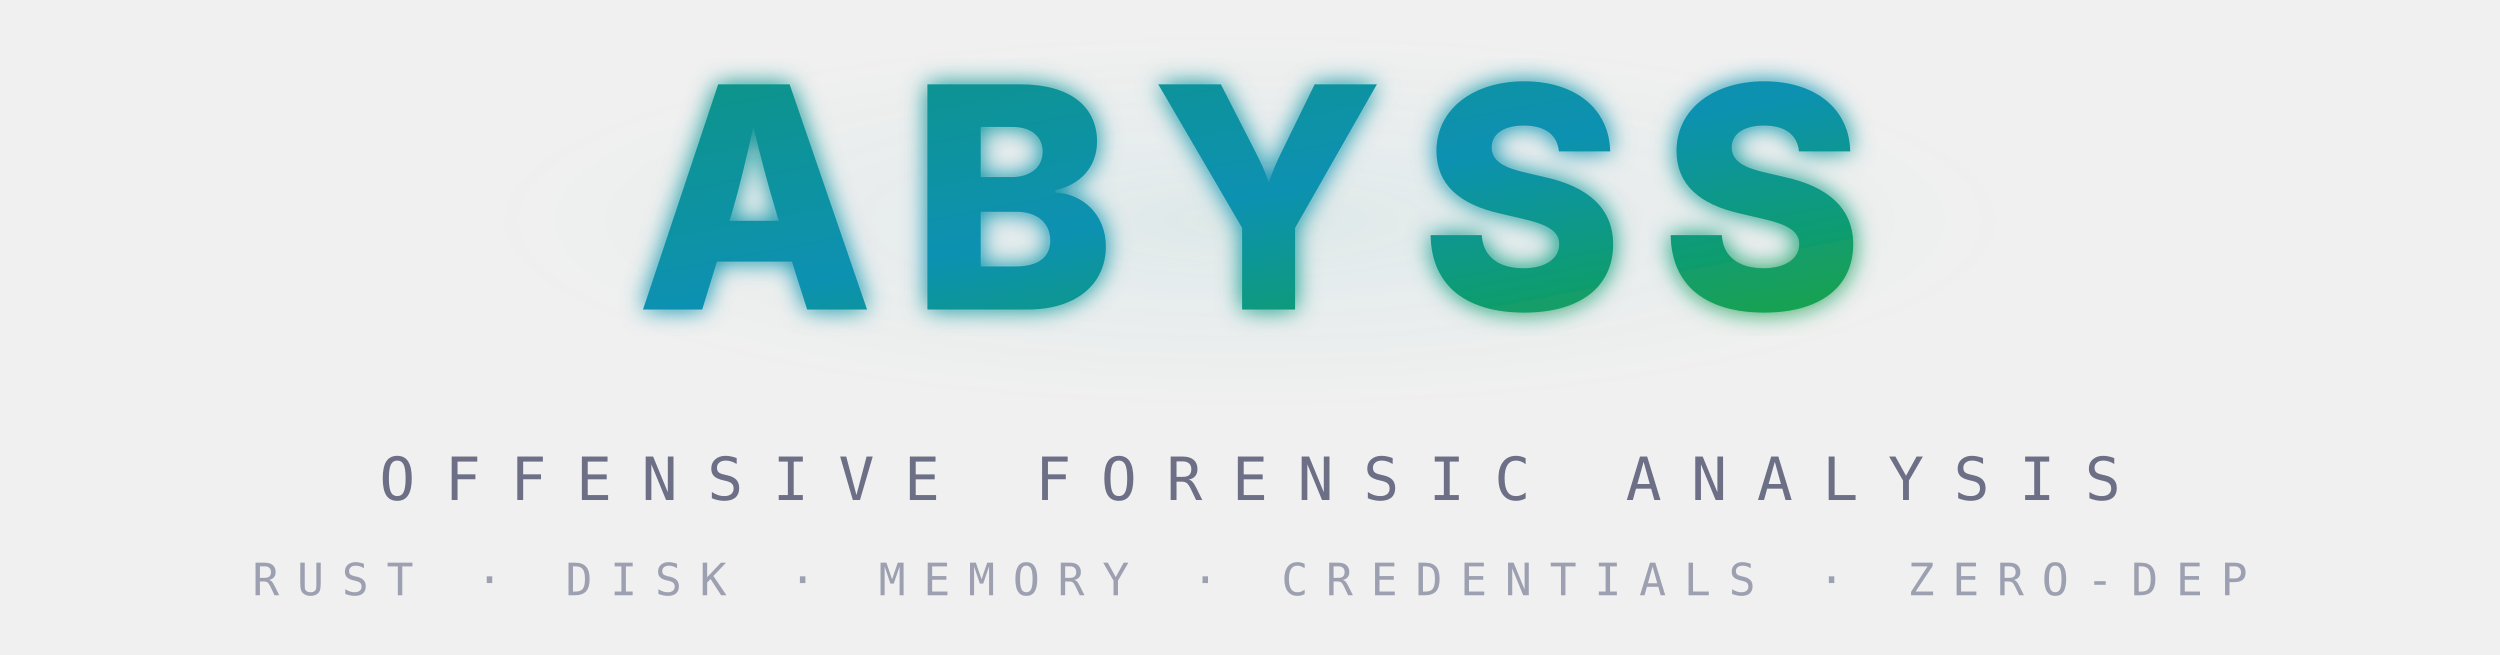
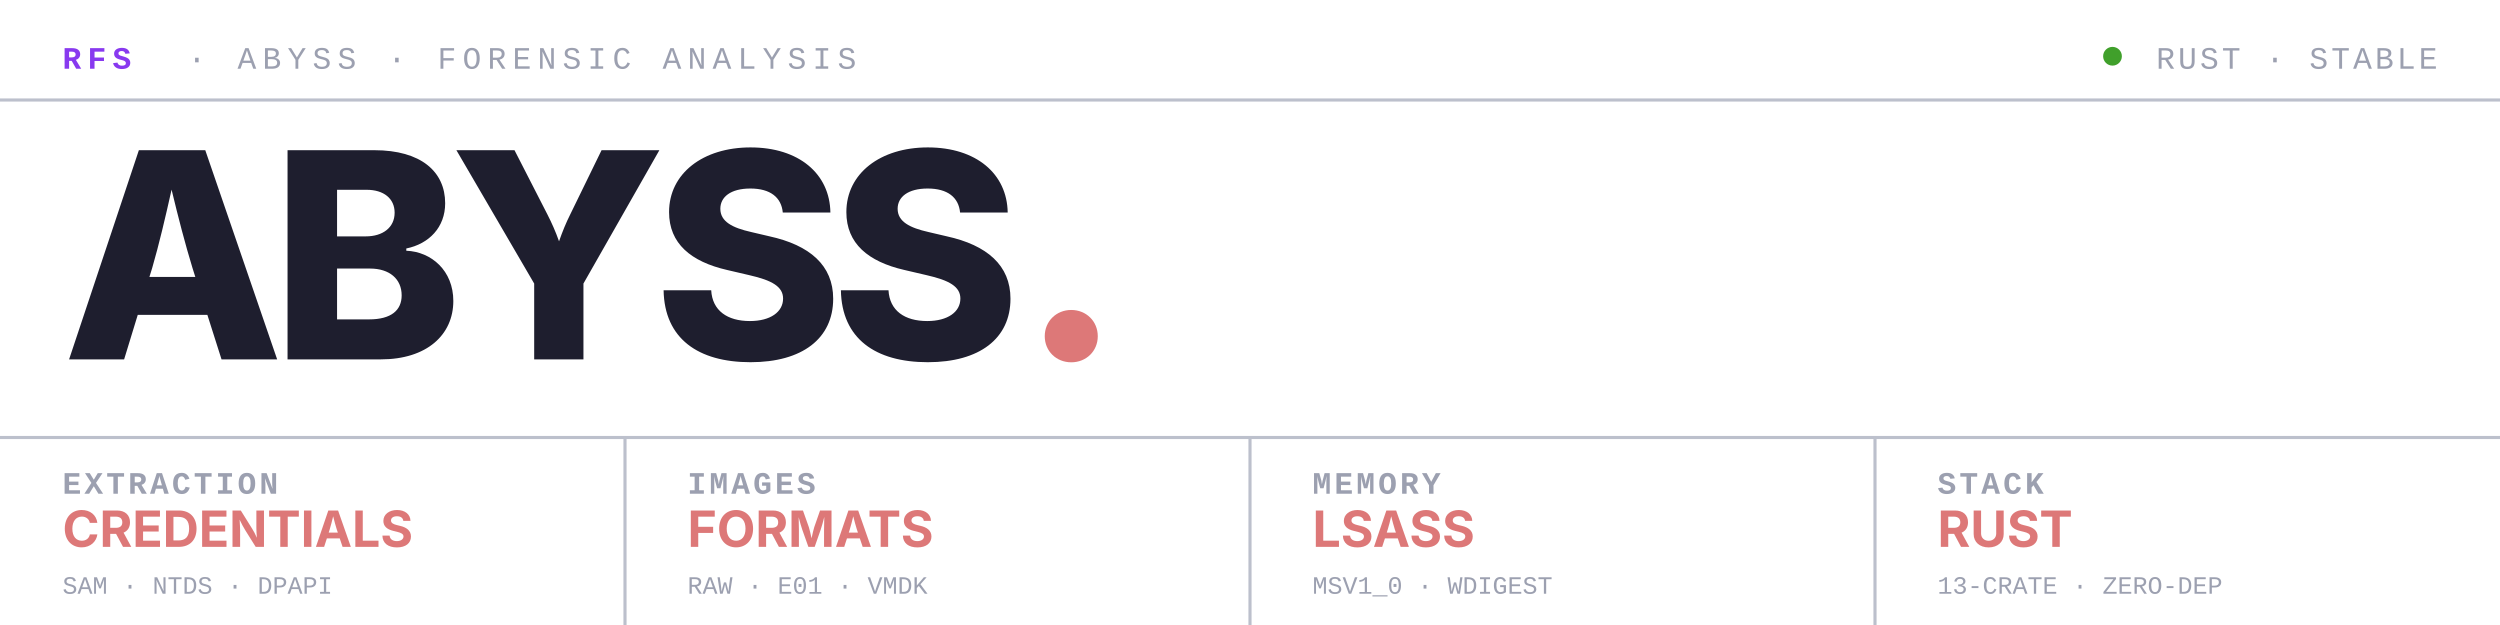
- <svg xmlns="http://www.w3.org/2000/svg" viewBox="0 0 420 110" fill="none">
-   <defs>
-     <linearGradient id="grad" x1="0%" y1="0%" x2="100%" y2="100%">
-       <stop offset="0%" stop-color="#0d9488" />
-       <stop offset="50%" stop-color="#0891b2" />
-       <stop offset="100%" stop-color="#16a34a" />
-     </linearGradient>
-     <radialGradient id="glow" cx="50%" cy="40%" r="40%">
-       <stop offset="0%" stop-color="#0d9488" stop-opacity="0.08" />
-       <stop offset="50%" stop-color="#0891b2" stop-opacity="0.03" />
-       <stop offset="100%" stop-color="#16a34a" stop-opacity="0" />
-     </radialGradient>
-     <filter id="textglow">
-       <feGaussianBlur in="SourceGraphic" stdDeviation="2" result="blur" />
-       <feComposite in="SourceGraphic" in2="blur" operator="over" />
-     </filter>
-   </defs>
-   <ellipse cx="210" cy="45" rx="160" ry="40" fill="url(#glow)" />
-   <text x="210" y="52" text-anchor="middle" font-family="'Inter', 'SF Pro Display', 'Segoe UI', 'Helvetica Neue', Arial, sans-serif" font-size="52" font-weight="800" fill="url(#grad)" letter-spacing="6" filter="url(#textglow)">ABYSS</text>
-   <line x1="125" y1="68" x2="295" y2="68" stroke="url(#grad)" stroke-width="0.6" opacity="0.2" />
-   <text x="210" y="84" text-anchor="middle" font-family="'JetBrains Mono', 'SF Mono', 'Fira Code', 'Cascadia Code', monospace" font-size="10" font-weight="400" fill="#6c6f85" letter-spacing="5">OFFENSIVE FORENSIC ANALYSIS</text>
-   <text x="210" y="100" text-anchor="middle" font-family="'JetBrains Mono', 'SF Mono', 'Fira Code', monospace" font-size="7.5" font-weight="400" fill="#9ca0b0" letter-spacing="3">RUST  ·  DISK  ·  MEMORY  ·  CREDENTIALS  ·  ZERO-DEP</text>
+ <svg xmlns="http://www.w3.org/2000/svg" viewBox="0 0 800 200" fill="none">
+   <rect x="0" y="0" width="800" height="200" fill="#ffffff" />
+   <line x1="0" y1="32" x2="800" y2="32" stroke="#bcc0cc" stroke-width="1" />
+   <text x="20" y="22" font-family="'JetBrains Mono', 'Courier New', monospace" font-size="10" font-weight="700" fill="#8839ef" letter-spacing="2">RFS</text>
+   <text x="60" y="22" font-family="'JetBrains Mono', 'Courier New', monospace" font-size="10" font-weight="400" fill="#9ca0b0" letter-spacing="2">·  ABYSS  ·  FORENSIC ANALYSIS</text>
+   <circle cx="676" cy="18" r="3" fill="#40a02b" />
+   <text x="780" y="22" text-anchor="end" font-family="'JetBrains Mono', 'Courier New', monospace" font-size="10" font-weight="400" fill="#9ca0b0" letter-spacing="1">RUST · STABLE</text>
+   <text x="20" y="115" font-family="'Inter', 'Helvetica Neue', Arial, sans-serif" font-size="92" font-weight="800" fill="#1e1e2e" letter-spacing="-4">ABYSS<tspan fill="#dd7878">.</tspan>
+   </text>
+   <line x1="0" y1="140" x2="800" y2="140" stroke="#bcc0cc" stroke-width="1" />
+   <line x1="200" y1="140" x2="200" y2="200" stroke="#bcc0cc" stroke-width="1" />
+   <line x1="400" y1="140" x2="400" y2="200" stroke="#bcc0cc" stroke-width="1" />
+   <line x1="600" y1="140" x2="600" y2="200" stroke="#bcc0cc" stroke-width="1" />
+   <text x="20" y="158" font-family="'JetBrains Mono', 'Courier New', monospace" font-size="10" font-weight="600" fill="#9ca0b0" letter-spacing="1">EXTRACTION</text>
+   <text x="20" y="175" font-family="'Inter', 'Helvetica Neue', Arial, sans-serif" font-size="16" font-weight="700" fill="#dd7878" letter-spacing="0">CREDENTIALS</text>
+   <text x="20" y="190" font-family="'JetBrains Mono', 'Courier New', monospace" font-size="8" fill="#9ca0b0" letter-spacing="0">SAM · NTDS · DPAPI</text>
+   <text x="220" y="158" font-family="'JetBrains Mono', 'Courier New', monospace" font-size="10" font-weight="600" fill="#9ca0b0" letter-spacing="1">IMAGES</text>
+   <text x="220" y="175" font-family="'Inter', 'Helvetica Neue', Arial, sans-serif" font-size="16" font-weight="700" fill="#dd7878" letter-spacing="0">FORMATS</text>
+   <text x="220" y="190" font-family="'JetBrains Mono', 'Courier New', monospace" font-size="8" fill="#9ca0b0" letter-spacing="0">RAW · E01 · VMDK</text>
+   <text x="420" y="158" font-family="'JetBrains Mono', 'Courier New', monospace" font-size="10" font-weight="600" fill="#9ca0b0" letter-spacing="1">MEMORY</text>
+   <text x="420" y="175" font-family="'Inter', 'Helvetica Neue', Arial, sans-serif" font-size="16" font-weight="700" fill="#dd7878" letter-spacing="0">LSASS</text>
+   <text x="420" y="190" font-family="'JetBrains Mono', 'Courier New', monospace" font-size="8" fill="#9ca0b0" letter-spacing="0">MSV1_0 · WDIGEST</text>
+   <text x="620" y="158" font-family="'JetBrains Mono', 'Courier New', monospace" font-size="10" font-weight="600" fill="#9ca0b0" letter-spacing="1">STACK</text>
+   <text x="620" y="175" font-family="'Inter', 'Helvetica Neue', Arial, sans-serif" font-size="16" font-weight="700" fill="#dd7878" letter-spacing="0">RUST</text>
+   <text x="620" y="190" font-family="'JetBrains Mono', 'Courier New', monospace" font-size="8" fill="#9ca0b0" letter-spacing="0">13-CRATE · ZERO-DEP</text>
</svg>
